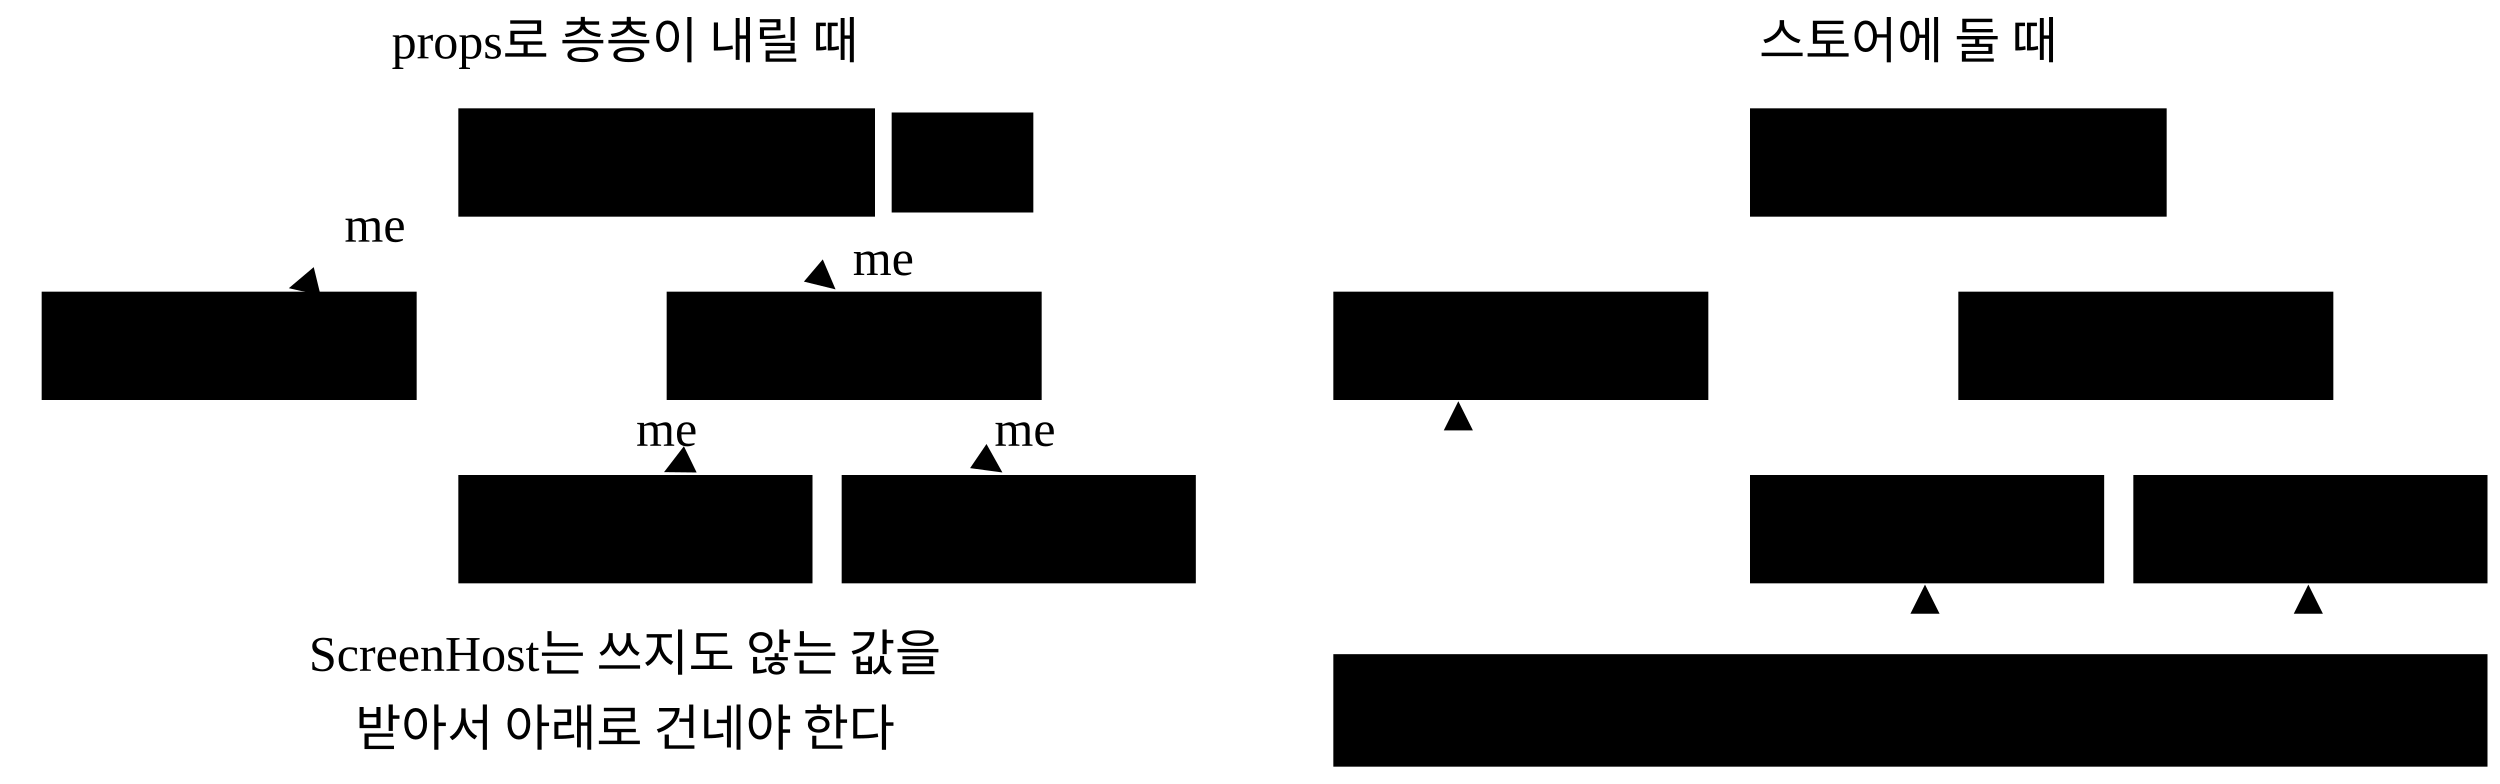
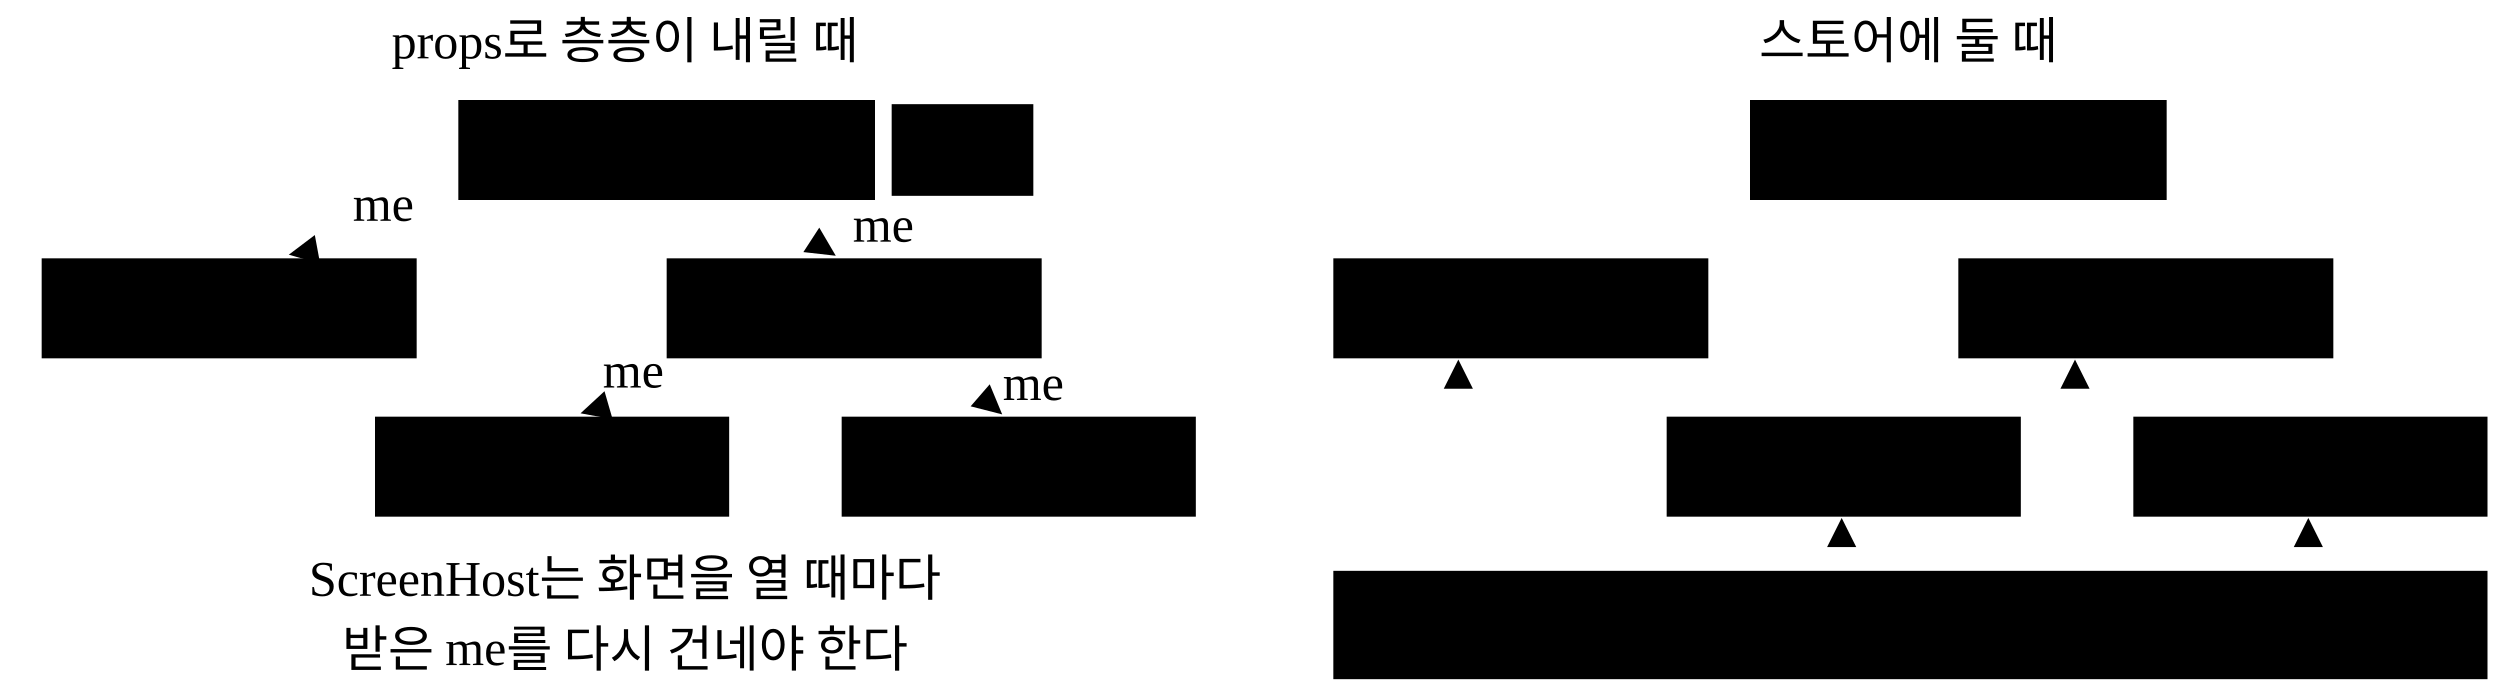
- <svg xmlns="http://www.w3.org/2000/svg" viewBox="0 0 600 188">
+ <svg xmlns="http://www.w3.org/2000/svg" viewBox="0 0 600 166">
  <defs>
    <marker id="arrow" viewBox="0 0 10 10" refX="9" refY="5" markerWidth="7" markerHeight="7" orient="auto-start-reverse">
      <path d="M0,0 L10,5 L0,10 z" class="fill-ink" />
    </marker>
    <marker id="arrowb" viewBox="0 0 10 10" refX="9" refY="5" markerWidth="7" markerHeight="7" orient="auto-start-reverse">
      <path d="M0,0 L10,5 L0,10 z" class="fill-blue" />
    </marker>
  </defs>
  <text x="150" y="14" text-anchor="middle" class="t-b">props로 층층이 내릴 때</text>
-   <rect x="110" y="26" width="100" height="26" class="box" />
-   <text x="160" y="43.5" text-anchor="middle">AppShell</text>
-   <rect x="214" y="27" width="34" height="24" class="box-yellow" />
-   <text x="231" y="43" text-anchor="middle" class="t-mono">me</text>
-   <rect x="10" y="70" width="90" height="26" class="box" />
-   <text x="55" y="87.5" text-anchor="middle">AppHeader</text>
-   <rect x="160" y="70" width="90" height="26" class="box-gray" />
-   <text x="205" y="87.5" text-anchor="middle">ScreenHost</text>
-   <rect x="110" y="114" width="85" height="26" class="box" />
-   <text x="152.5" y="131.5" text-anchor="middle">HomePage</text>
-   <rect x="202" y="114" width="85" height="26" class="box" />
-   <text x="244.5" y="131.5" text-anchor="middle">NoticePage</text>
-   <path d="M140,52 L70,69" class="line" marker-end="url(#arrow)" />
-   <path d="M180,52 L200,69" class="line" marker-end="url(#arrow)" />
-   <path d="M195,96 L160,113" class="line" marker-end="url(#arrow)" />
-   <path d="M215,96 L240,113" class="line" marker-end="url(#arrow)" />
-   <text x="90" y="58" text-anchor="middle" class="t-mono t-blue">me</text>
-   <text x="212" y="66" text-anchor="middle" class="t-mono t-blue">me</text>
-   <text x="160" y="107" text-anchor="middle" class="t-mono t-blue">me</text>
-   <text x="246" y="107" text-anchor="middle" class="t-mono t-blue">me</text>
-   <text x="150" y="161" text-anchor="middle" class="t-red">ScreenHost는 쓰지도 않는 값을</text>
-   <text x="150" y="179" text-anchor="middle" class="t-red">받아서 아래로 건네야 한다</text>
-   <path d="M300,4 L300,184" class="line-dash" />
+   <rect x="110" y="24" width="100" height="24" class="box" />
+   <text x="160" y="40.5" text-anchor="middle">AppShell</text>
+   <rect x="214" y="25" width="34" height="22" class="box-yellow" />
+   <text x="231" y="40" text-anchor="middle" class="t-mono">me</text>
+   <rect x="10" y="62" width="90" height="24" class="box" />
+   <text x="55" y="78.5" text-anchor="middle">AppHeader</text>
+   <rect x="160" y="62" width="90" height="24" class="box-gray" />
+   <text x="205" y="78.5" text-anchor="middle">ScreenHost</text>
+   <rect x="90" y="100" width="85" height="24" class="box" />
+   <text x="132.5" y="116.5" text-anchor="middle">HomePage</text>
+   <rect x="202" y="100" width="85" height="24" class="box" />
+   <text x="244.5" y="116.5" text-anchor="middle">NoticePage</text>
+   <path d="M140,48 L70,61" class="line" marker-end="url(#arrow)" />
+   <path d="M180,48 L200,61" class="line" marker-end="url(#arrow)" />
+   <path d="M185,86 L140,99" class="line" marker-end="url(#arrow)" />
+   <path d="M225,86 L240,99" class="line" marker-end="url(#arrow)" />
+   <text x="92" y="53" text-anchor="middle" class="t-mono t-blue">me</text>
+   <text x="212" y="58" text-anchor="middle" class="t-mono t-blue">me</text>
+   <text x="152" y="93" text-anchor="middle" class="t-mono t-blue">me</text>
+   <text x="248" y="96" text-anchor="middle" class="t-mono t-blue">me</text>
+   <text x="150" y="143" text-anchor="middle" class="t-red">ScreenHost는 화면을 열 때마다</text>
+   <text x="150" y="160" text-anchor="middle" class="t-red">받은 me를 다시 건네야 한다</text>
+   <path d="M300,4 L300,162" class="line-dash" />
  <text x="458" y="14" text-anchor="middle" class="t-b">스토어에 둘 때</text>
-   <rect x="420" y="26" width="100" height="26" class="box" />
-   <text x="470" y="43.5" text-anchor="middle">AppShell</text>
-   <rect x="320" y="70" width="90" height="26" class="box" />
-   <text x="365" y="87.5" text-anchor="middle">AppHeader</text>
-   <rect x="470" y="70" width="90" height="26" class="box" />
-   <text x="515" y="87.5" text-anchor="middle">ScreenHost</text>
-   <rect x="420" y="114" width="85" height="26" class="box" />
-   <text x="462.5" y="131.5" text-anchor="middle">HomePage</text>
-   <rect x="512" y="114" width="85" height="26" class="box" />
-   <text x="554.5" y="131.5" text-anchor="middle">NoticePage</text>
-   <path d="M450,52 L380,70" class="line-gray" />
-   <path d="M490,52 L510,70" class="line-gray" />
-   <path d="M505,96 L470,114" class="line-gray" />
-   <path d="M525,96 L550,114" class="line-gray" />
-   <rect x="320" y="157" width="277" height="27" class="box-solid" />
-   <text x="458" y="175" text-anchor="middle" class="t-white t-b">스토어 useAuthStore · me</text>
-   <path d="M350,157 L350,97" class="line-blue" marker-end="url(#arrowb)" />
-   <path d="M462,157 L462,141" class="line-blue" marker-end="url(#arrowb)" />
-   <path d="M554,157 L554,141" class="line-blue" marker-end="url(#arrowb)" />
+   <rect x="420" y="24" width="100" height="24" class="box" />
+   <text x="470" y="40.5" text-anchor="middle">AppShell</text>
+   <rect x="320" y="62" width="90" height="24" class="box" />
+   <text x="365" y="78.5" text-anchor="middle">AppHeader</text>
+   <rect x="470" y="62" width="90" height="24" class="box" />
+   <text x="515" y="78.5" text-anchor="middle">ScreenHost</text>
+   <rect x="400" y="100" width="85" height="24" class="box" />
+   <text x="442.5" y="116.5" text-anchor="middle">HomePage</text>
+   <rect x="512" y="100" width="85" height="24" class="box" />
+   <text x="554.5" y="116.5" text-anchor="middle">NoticePage</text>
+   <path d="M450,48 L380,62" class="line-gray" />
+   <path d="M490,48 L510,62" class="line-gray" />
+   <path d="M482,86 L450,100" class="line-gray" />
+   <path d="M535,86 L550,100" class="line-gray" />
+   <rect x="320" y="137" width="277" height="26" class="box-solid" />
+   <text x="458" y="154.5" text-anchor="middle" class="t-white t-b">스토어 useAuthStore · me</text>
+   <path d="M350,137 L350,87" class="line-blue" marker-end="url(#arrowb)" />
+   <path d="M442,137 L442,125" class="line-blue" marker-end="url(#arrowb)" />
+   <path d="M498,137 L498,87" class="line-blue" marker-end="url(#arrowb)" />
+   <path d="M554,137 L554,125" class="line-blue" marker-end="url(#arrowb)" />
</svg>
